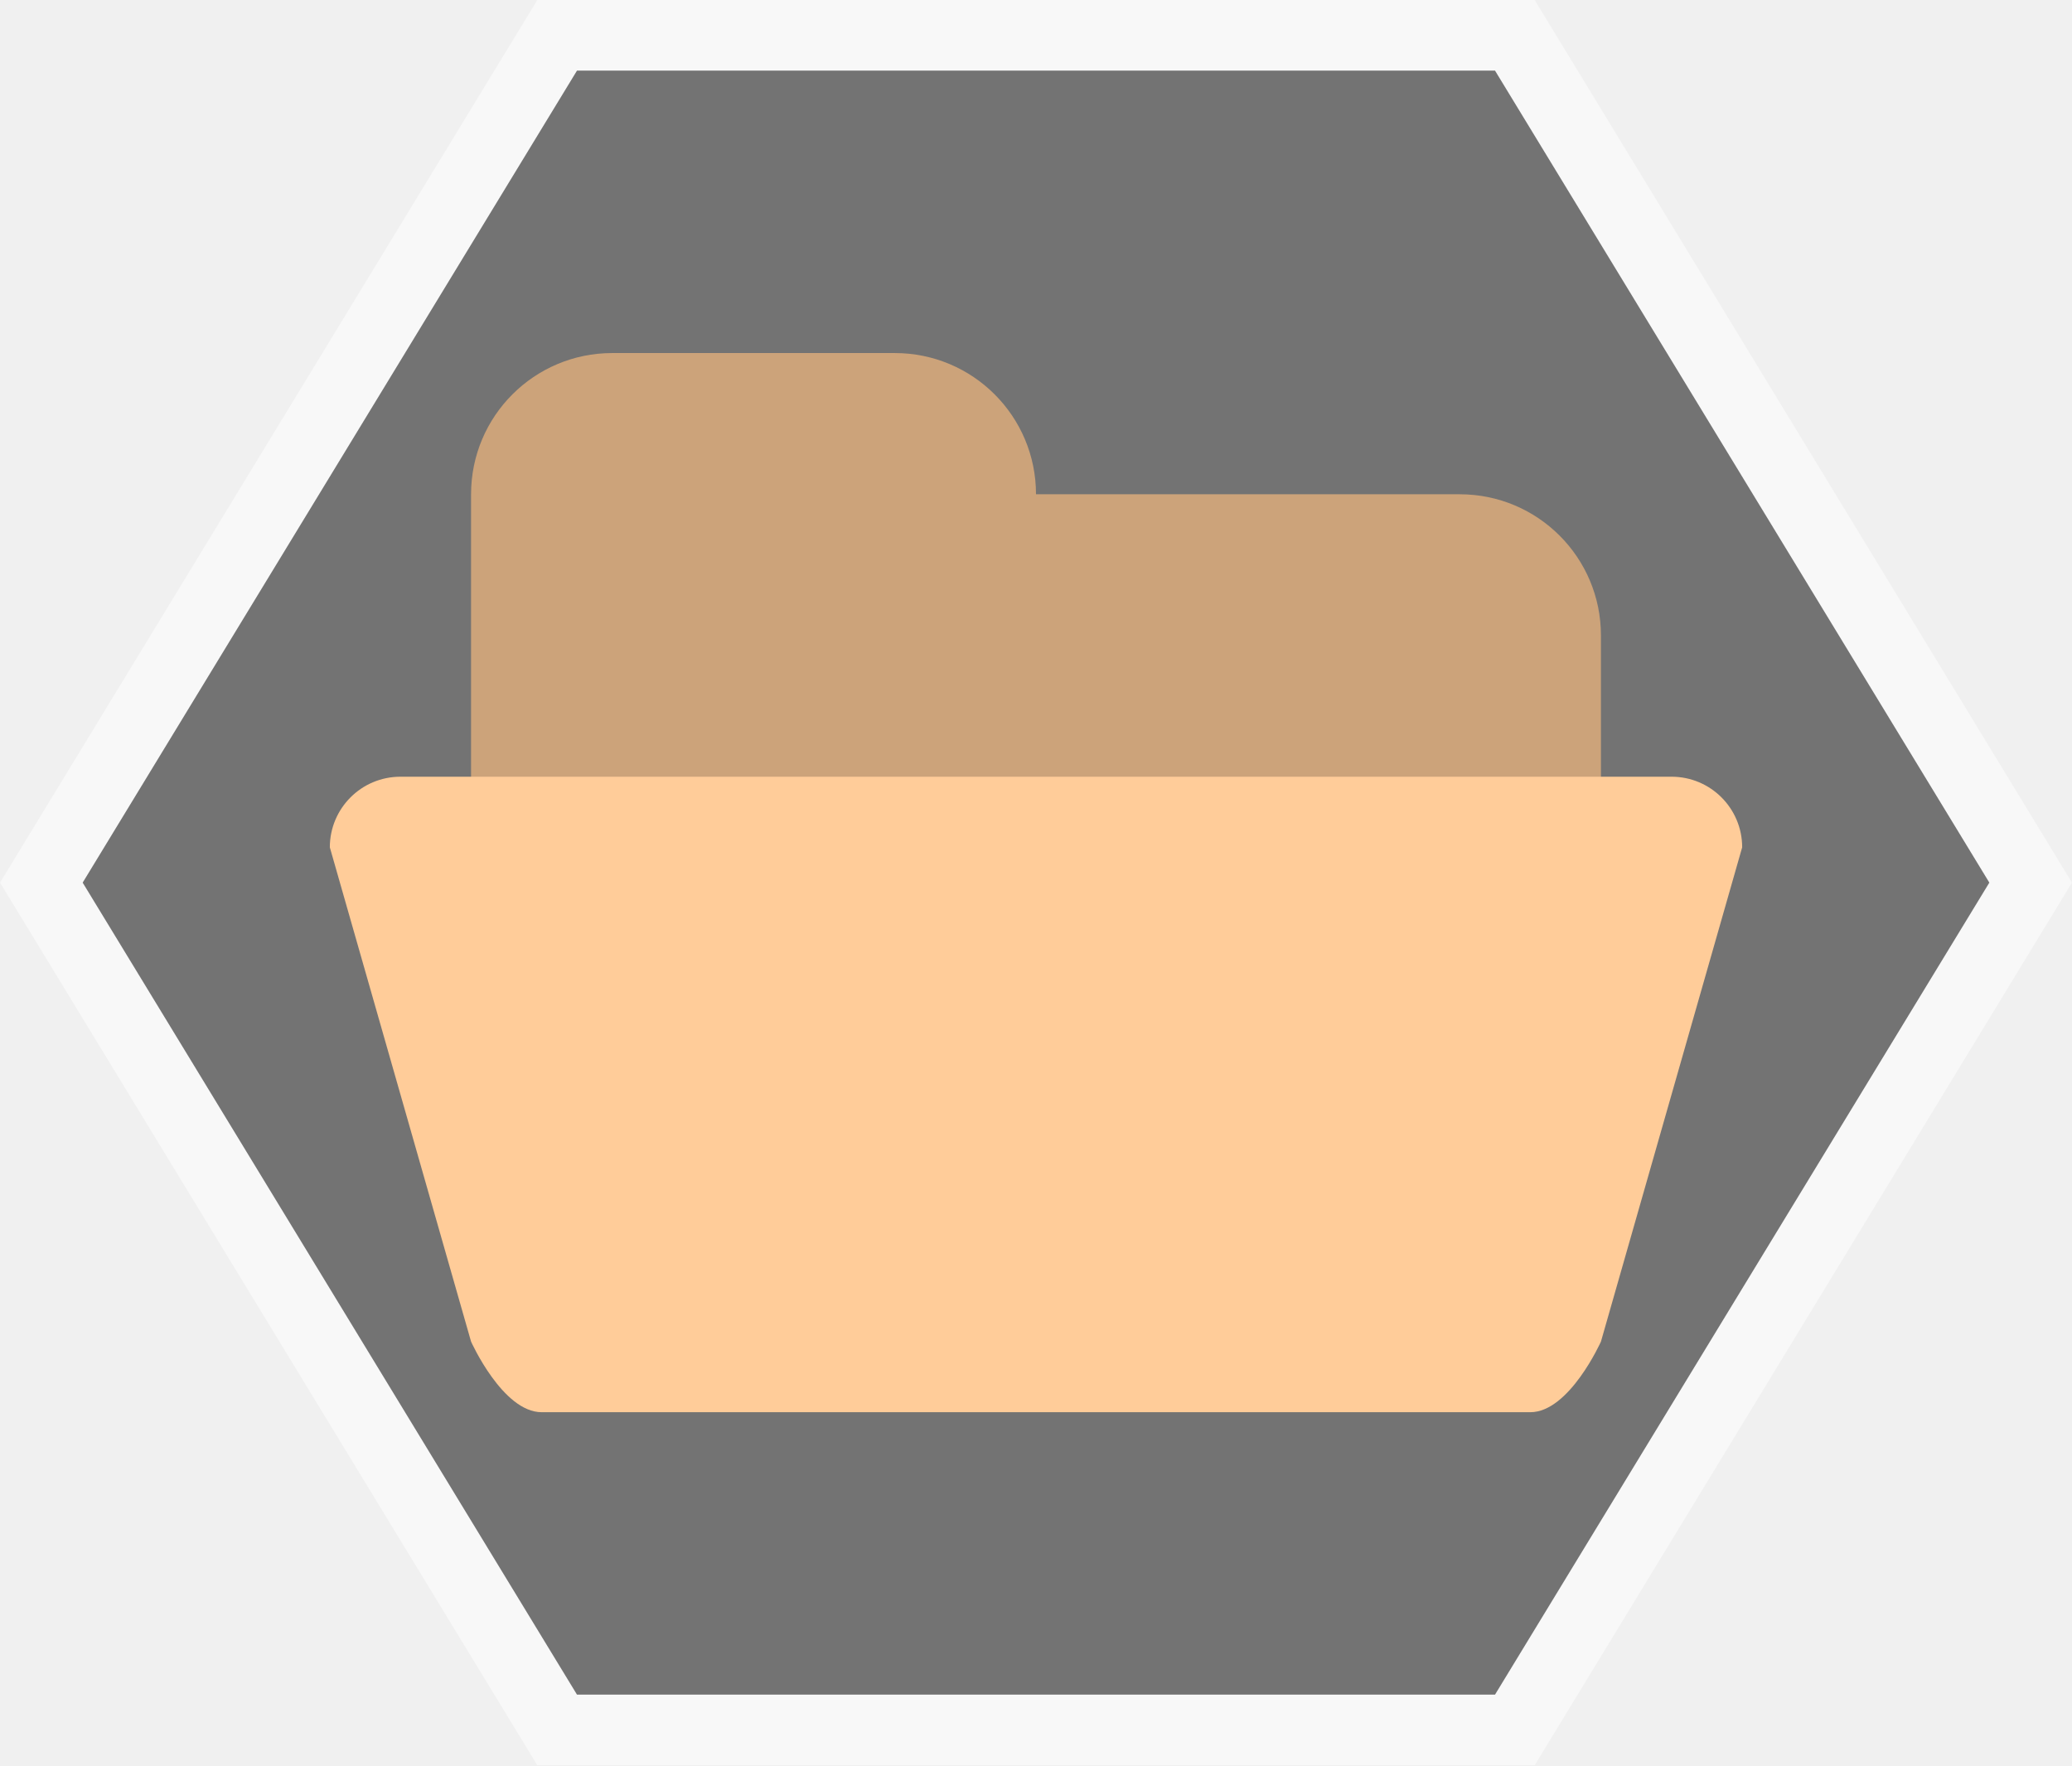
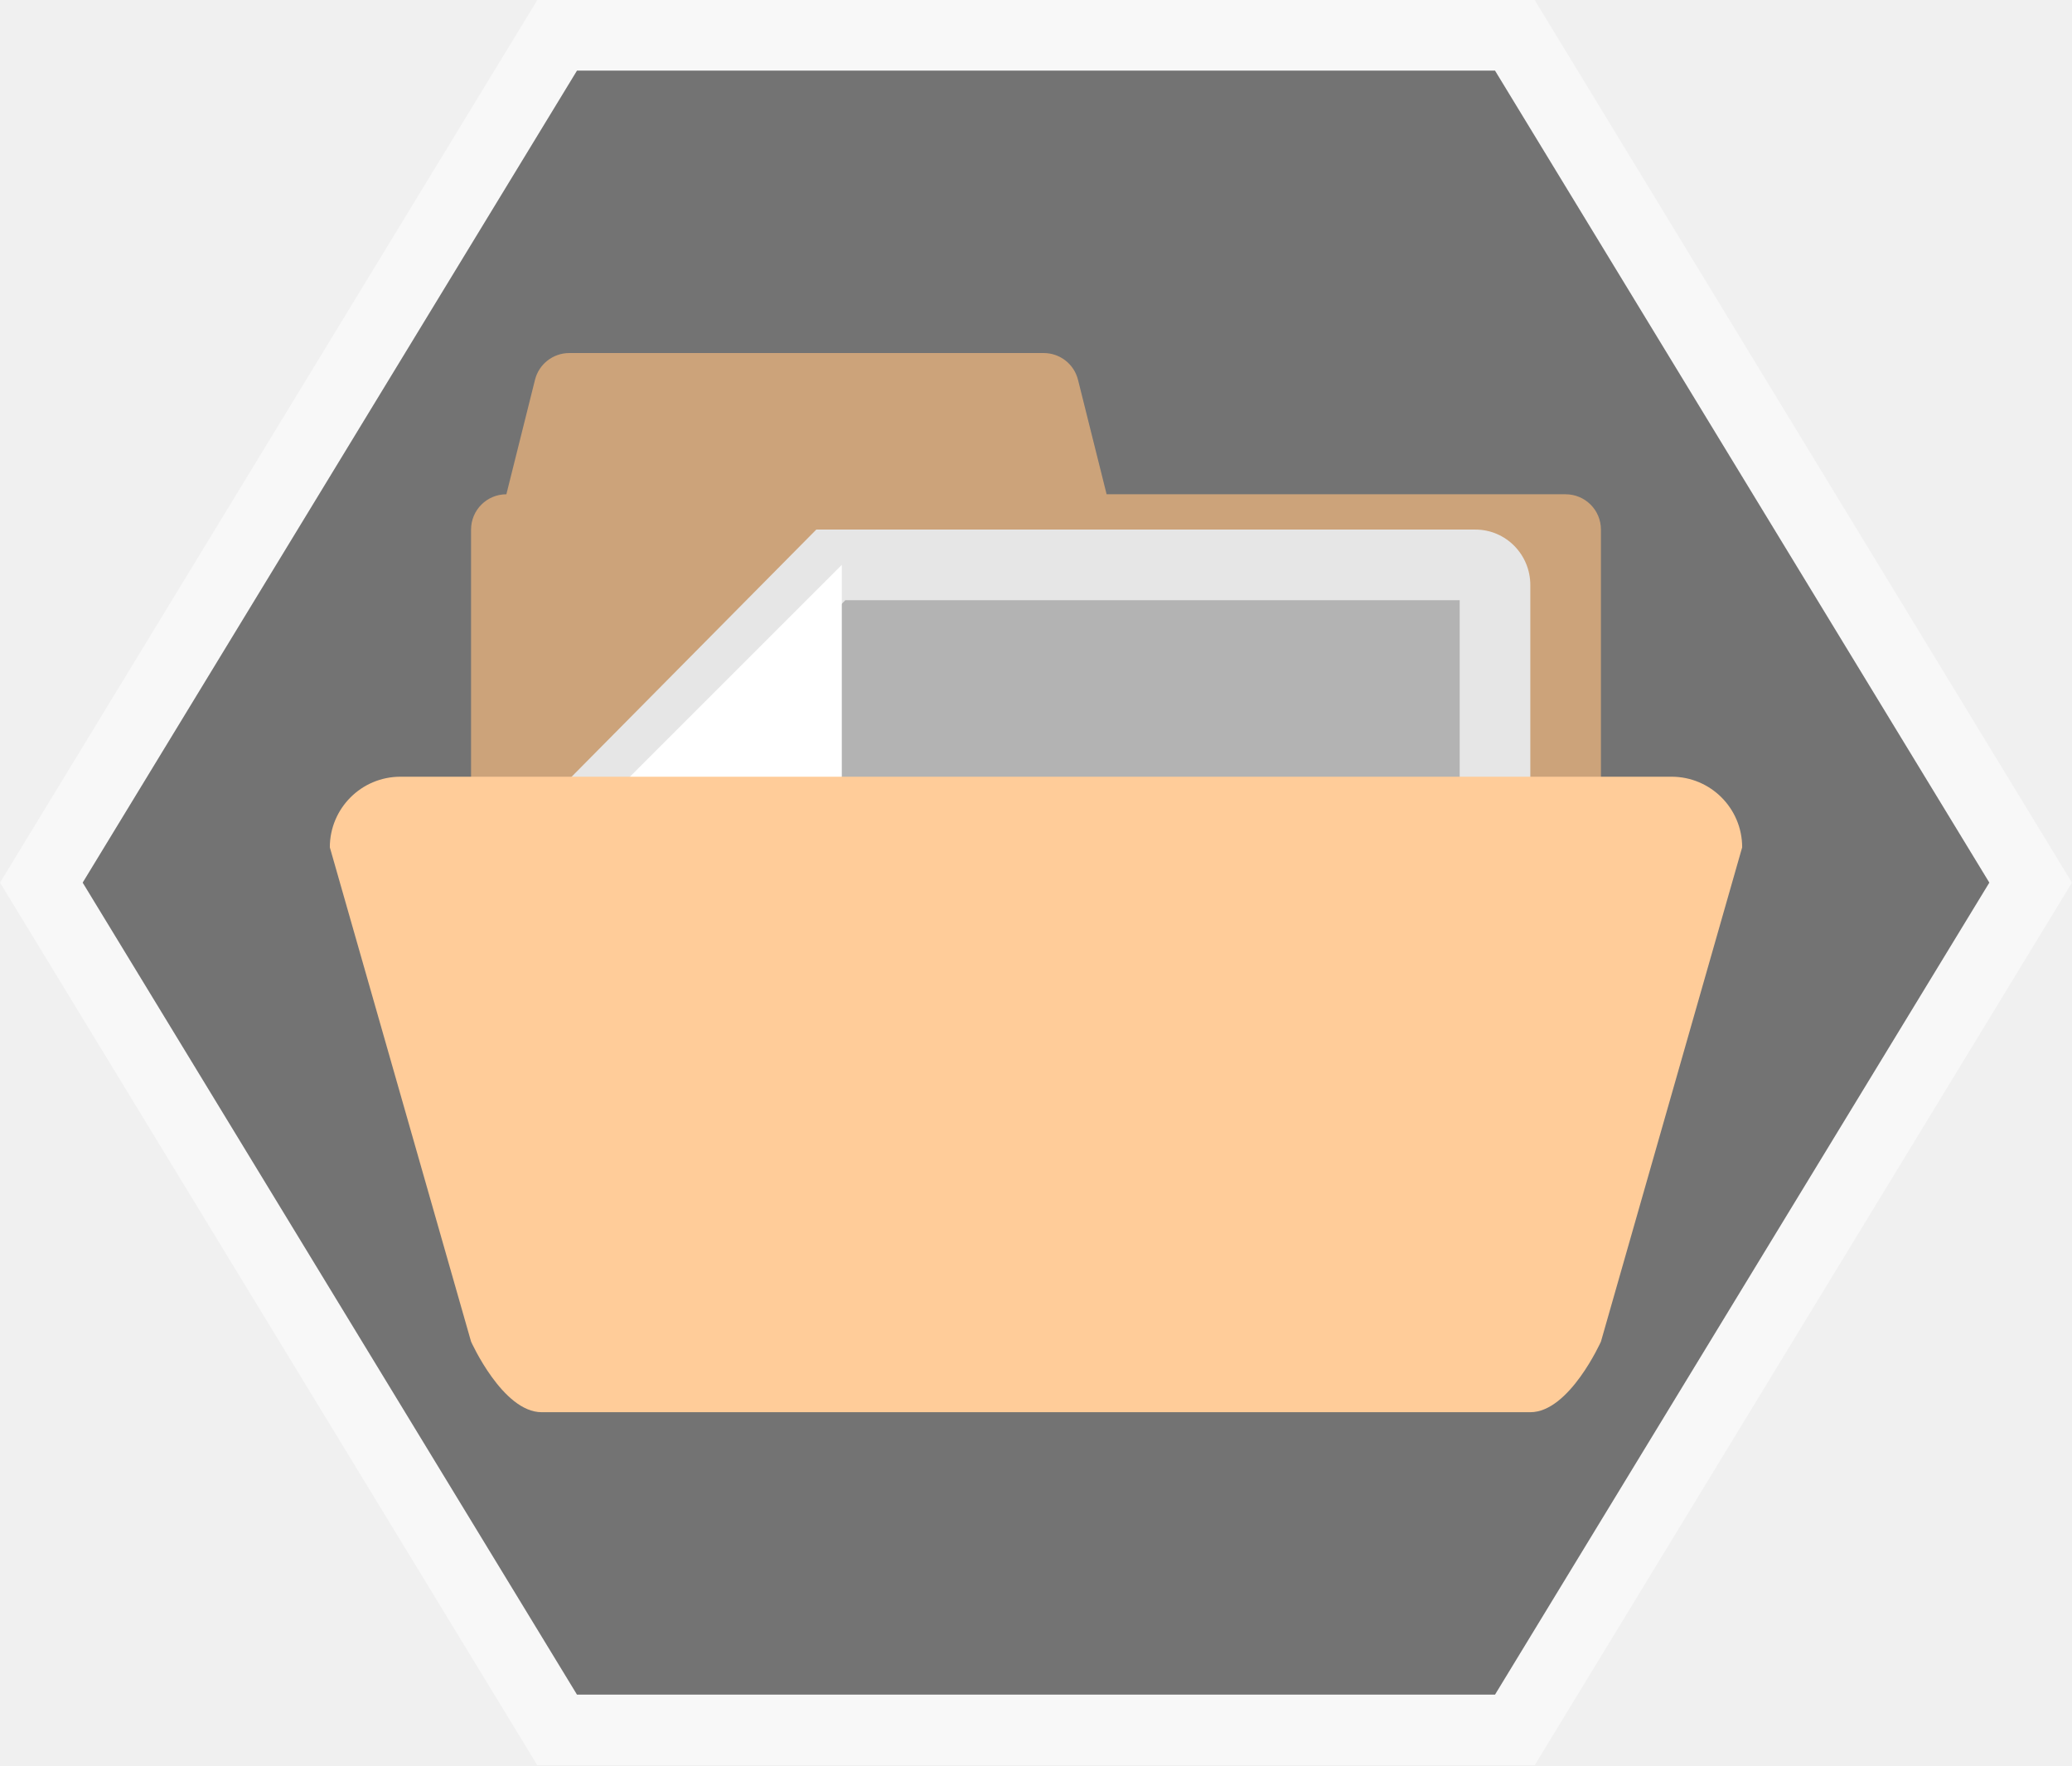
<svg xmlns="http://www.w3.org/2000/svg" viewBox="0 0 312.974 266.667" height="266.667" width="312.974" xml:space="preserve" id="svg2" version="1.1">
  <defs id="defs6">
    <clipPath id="clipPath18" clipPathUnits="userSpaceOnUse">
      <path id="path16" d="M 0,256 H 256 V 0 H 0 Z" />
    </clipPath>
    <clipPath id="clipPath26" clipPathUnits="userSpaceOnUse">
      <path id="path24" d="M 10.634,228 H 245.365 V 28 H 10.634 Z" />
    </clipPath>
    <clipPath id="clipPath46" clipPathUnits="userSpaceOnUse">
      <path id="path44" d="M 0,256 H 256 V 0 H 0 Z" />
    </clipPath>
  </defs>
  <g transform="matrix(1.333333,0,0,-1.333333,-14.17933,304)" id="g10">
    <g id="g12">
      <g clip-path="url(#clipPath18)" id="g14">
        <g id="g20">
          <g id="g22" />
          <g id="g34">
            <g style="opacity:0.5" id="g32" clip-path="url(#clipPath26)">
              <g id="g30" transform="translate(184.4961,228)">
                <path id="path28" style="fill:#ffffff;fill-opacity:1;fill-rule:nonzero;stroke:none" d="m 0,0 h -4.496 -104 -4.496 l -2.338,-3.84 -56,-92 -2.532,-4.16 2.532,-4.159 56,-92 2.338,-3.841 h 4.496 104 H 0 l 2.338,3.841 56,92 2.531,4.159 -2.531,4.16 -56,92 z" />
              </g>
            </g>
          </g>
        </g>
      </g>
    </g>
    <g transform="translate(180,220)" id="g36">
      <path id="path38" style="fill:#737373;fill-opacity:1;fill-rule:nonzero;stroke:none" d="m 0,0 h -104 l -56,-92 56,-92 H 0 l 56,92 z" />
    </g>
    <g id="g40">
      <g clip-path="url(#clipPath46)" id="g42">
-         <g transform="translate(176,172)" id="g48">
-           <path id="path50" style="fill:#cca37a;fill-opacity:1;fill-rule:nonzero;stroke:none" d="m 0,0 h -48 c 0,8.844 -7.156,16 -16,16 h -32 c -8.844,0 -16,-7.156 -16,-16 V -24 -44.61 H 16 V -24 -16 C 16,-7.156 8.844,0 0,0" />
+         <g transform="translate(188,172)" id="g48">
+           <path id="path50" style="fill:#cca37a;fill-opacity:1;fill-rule:nonzero;stroke:none" d="m 0,0 h -52 l -3.242,12.97 c -0.446,1.781 -2.046,3.03 -3.881,3.03 h -53.754 c -1.835,0 -3.436,-1.249 -3.88,-3.03 L -120,0 c -2.209,0 -4,-1.791 -4,-4 V -40 H 4 V -4 C 4,-1.791 2.209,0 0,0" />
        </g>
-         <g transform="translate(200,140)" id="g52">
-           <path id="path54" style="fill:#ffcc99;fill-opacity:1;fill-rule:nonzero;stroke:none" d="m 0,0 h -144 c -4.42,0 -8,-3.58 -8,-8 l 16,-56 c 0,0 3.58,-8 8,-8 h 112 c 4.42,0 8,8 8,8 L 8,-8 C 8,-3.58 4.42,0 0,0" />
+         <g transform="translate(72,136.5713)" id="g52">
+           <path id="path54" style="fill:#e6e6e6;fill-opacity:1;fill-rule:nonzero;stroke:none" d="m 0,0 v -50.285 c 0,-3.474 2.785,-6.286 6.222,-6.286 h 99.555 c 3.439,0 6.223,2.812 6.223,6.286 v 75.428 c 0,3.473 -2.784,6.286 -6.223,6.286 H 31.111 Z" />
+         </g>
+         <g transform="translate(80,133.1377)" id="g56">
+           <path id="path58" style="fill:#b3b3b3;fill-opacity:1;fill-rule:nonzero;stroke:none" d="M 0,0 26.401,26.862 H 96 v -72 H 0 Z" />
+         </g>
+         <g transform="translate(106,151.2129)" id="g60">
+           <path id="path62" style="fill:#ffffff;fill-opacity:1;fill-rule:nonzero;stroke:none" d="m 0,0 v -12.813 c 0,-3.536 -2.864,-6.4 -6.4,-6.4 H -19.2 -32 l 32,32 z" />
+         </g>
+         <g transform="translate(200,140)" id="g64">
+           <path id="path66" style="fill:#ffcc99;fill-opacity:1;fill-rule:nonzero;stroke:none" d="m 0,0 h -144 c -4.42,0 -8,-3.58 -8,-8 l 16,-56 c 0,0 3.58,-8 8,-8 h 112 c 4.42,0 8,8 8,8 L 8,-8 C 8,-3.58 4.42,0 0,0" />
        </g>
      </g>
    </g>
  </g>
</svg>
